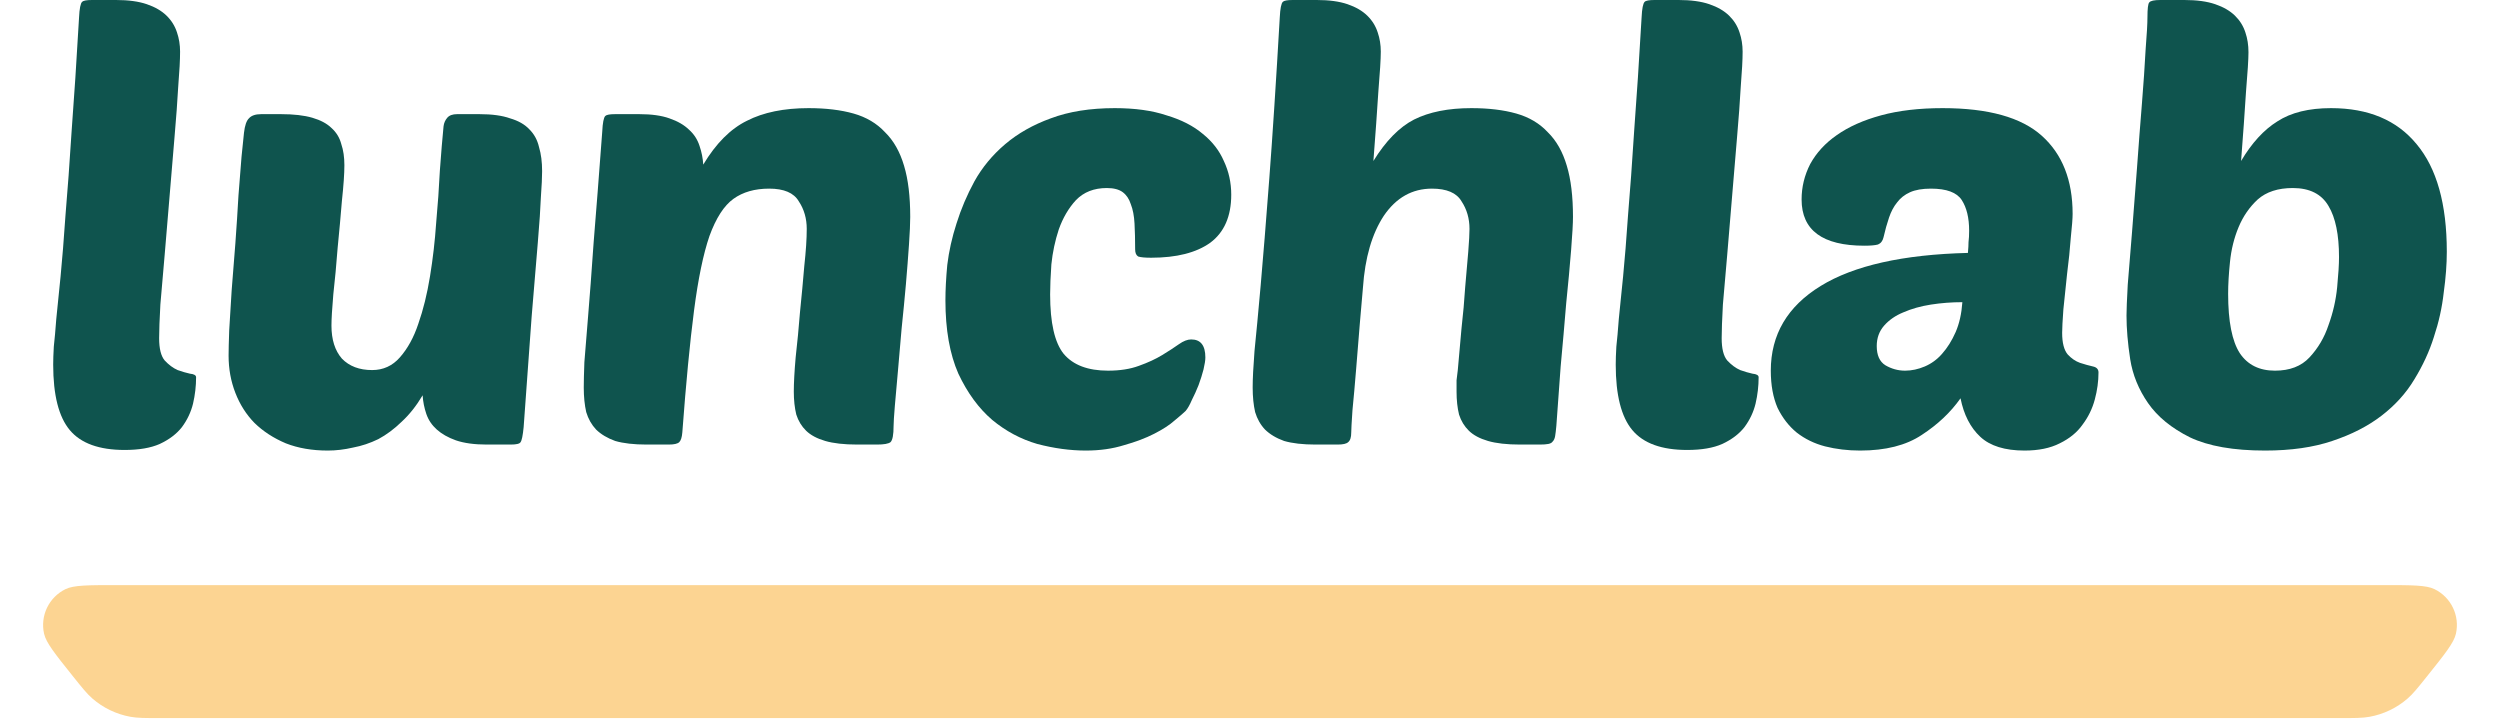
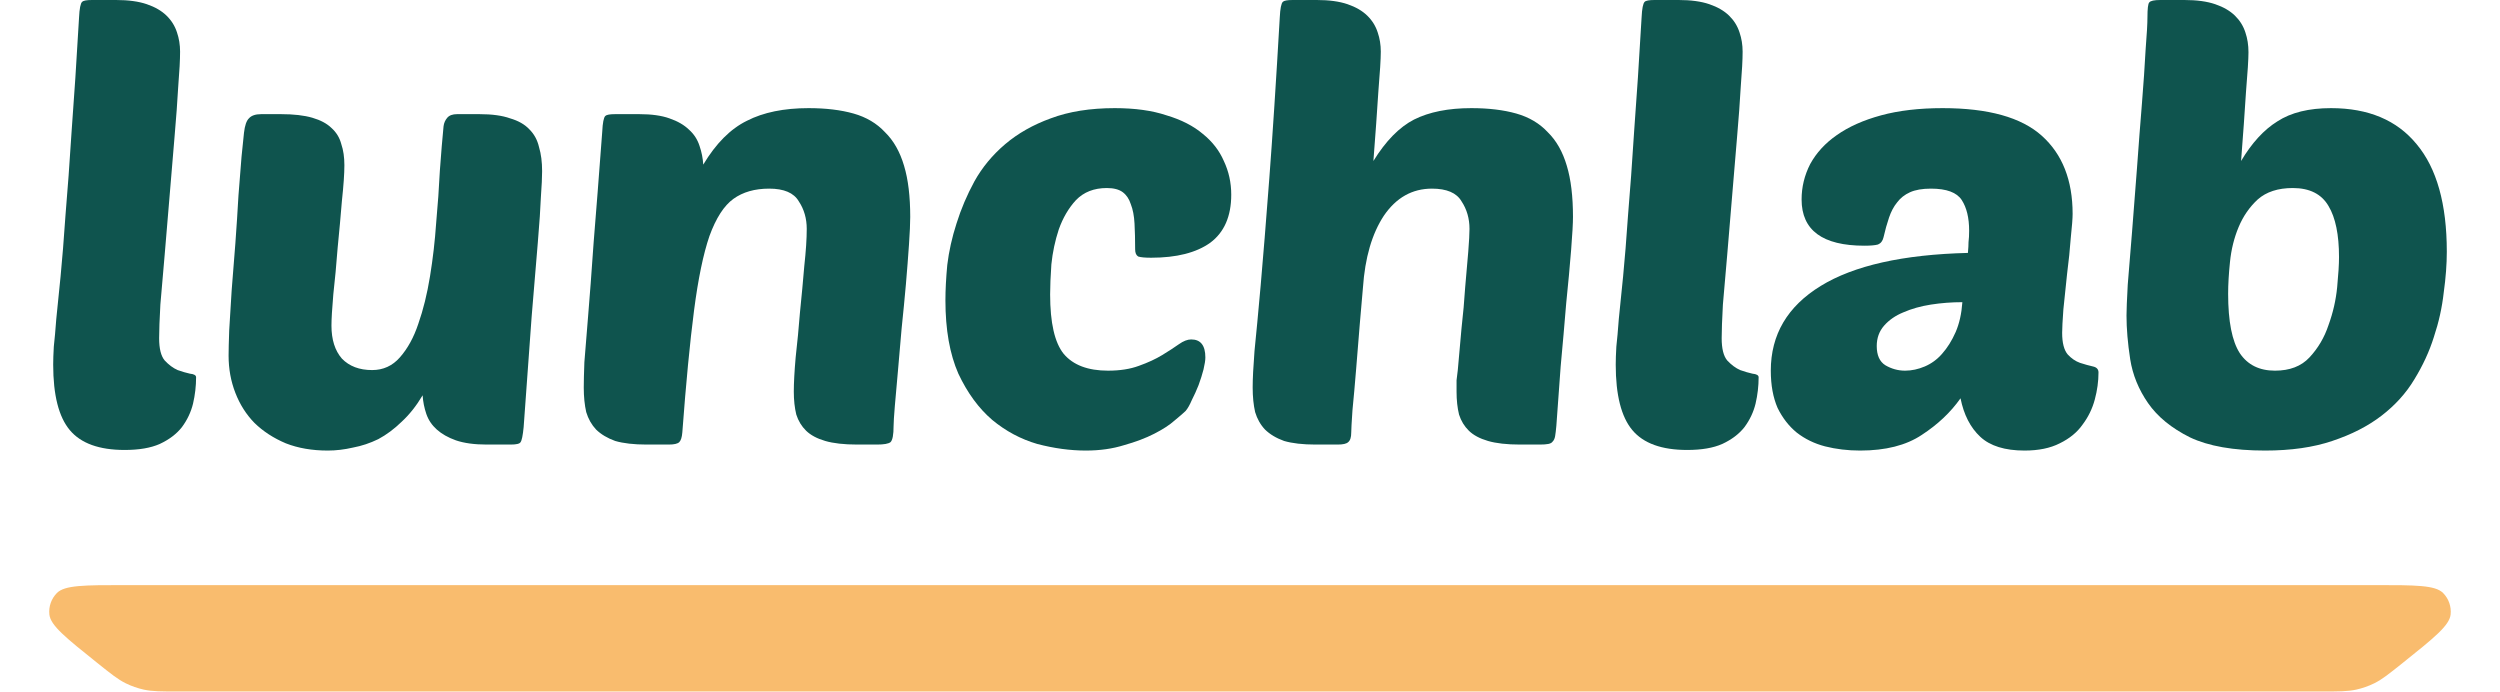
- <svg xmlns="http://www.w3.org/2000/svg" width="188" height="54" viewBox="0 0 188 54" fill="none">
+ <svg xmlns="http://www.w3.org/2000/svg" width="188" height="52" viewBox="0 0 188 52" fill="none">
  <path d="M9.373 33.837C7.459 33.837 6.084 33.34 5.251 32.346C4.417 31.352 4 29.711 4 27.422C4 27.061 4.015 26.609 4.046 26.067C4.108 25.525 4.17 24.832 4.232 23.989C4.324 23.115 4.432 22.046 4.556 20.781C4.679 19.516 4.803 17.98 4.926 16.173C5.081 14.366 5.235 12.243 5.39 9.803C5.575 7.364 5.76 4.533 5.945 1.31C5.976 0.648 6.054 0.256 6.177 0.136C6.27 0.045 6.517 0 6.918 0H8.725C9.651 0 10.423 0.105 11.041 0.316C11.658 0.527 12.152 0.813 12.523 1.175C12.894 1.536 13.156 1.958 13.31 2.44C13.465 2.891 13.542 3.373 13.542 3.885C13.542 4.488 13.496 5.361 13.403 6.505C13.341 7.62 13.249 8.885 13.125 10.3C13.002 11.716 12.878 13.191 12.755 14.727C12.631 16.264 12.508 17.739 12.384 19.155C12.261 20.54 12.152 21.79 12.06 22.904C11.998 24.019 11.967 24.862 11.967 25.434C11.967 26.217 12.106 26.775 12.384 27.106C12.693 27.437 13.017 27.678 13.357 27.829C13.697 27.949 14.005 28.04 14.283 28.1C14.592 28.13 14.746 28.22 14.746 28.371C14.746 29.033 14.669 29.696 14.515 30.359C14.36 30.991 14.082 31.578 13.681 32.12C13.28 32.633 12.724 33.054 12.014 33.385C11.334 33.687 10.454 33.837 9.373 33.837Z" fill="#0F544E" />
  <path d="M25.898 12.424C25.898 13.056 25.837 13.944 25.713 15.089C25.62 16.233 25.512 17.423 25.389 18.658C25.296 19.893 25.188 21.052 25.065 22.137C24.972 23.221 24.926 24.004 24.926 24.486C24.926 25.54 25.188 26.368 25.713 26.97C26.269 27.543 27.026 27.829 27.983 27.829C28.817 27.829 29.512 27.512 30.067 26.88C30.654 26.217 31.117 25.374 31.457 24.35C31.828 23.296 32.121 22.106 32.337 20.781C32.553 19.456 32.708 18.116 32.8 16.761C32.924 15.405 33.016 14.095 33.078 12.83C33.171 11.535 33.264 10.421 33.356 9.487C33.387 9.246 33.48 9.035 33.634 8.855C33.788 8.674 34.035 8.584 34.375 8.584H36.043C37 8.584 37.772 8.689 38.359 8.9C38.976 9.08 39.455 9.352 39.795 9.713C40.165 10.074 40.412 10.526 40.536 11.068C40.69 11.58 40.767 12.183 40.767 12.875C40.767 13.327 40.736 13.975 40.675 14.818C40.644 15.631 40.567 16.776 40.443 18.251C40.32 19.697 40.165 21.549 39.98 23.808C39.826 26.037 39.625 28.808 39.378 32.12C39.316 32.753 39.239 33.129 39.146 33.25C39.084 33.37 38.837 33.431 38.405 33.431H36.599C35.672 33.431 34.9 33.325 34.282 33.114C33.696 32.904 33.217 32.633 32.847 32.301C32.476 31.97 32.214 31.578 32.059 31.127C31.905 30.675 31.812 30.208 31.781 29.726C31.318 30.509 30.793 31.172 30.206 31.714C29.65 32.256 29.064 32.693 28.446 33.024C27.828 33.325 27.195 33.536 26.547 33.657C25.898 33.807 25.265 33.882 24.648 33.882C23.474 33.882 22.424 33.702 21.498 33.34C20.572 32.949 19.784 32.437 19.136 31.804C18.518 31.172 18.039 30.419 17.7 29.545C17.36 28.672 17.19 27.738 17.19 26.744C17.19 26.353 17.206 25.721 17.236 24.847C17.298 23.944 17.36 22.935 17.422 21.82C17.514 20.706 17.607 19.531 17.7 18.297C17.792 17.032 17.869 15.842 17.931 14.727C18.024 13.613 18.101 12.634 18.163 11.791C18.256 10.948 18.317 10.345 18.348 9.984C18.41 9.442 18.534 9.08 18.719 8.9C18.904 8.689 19.213 8.584 19.645 8.584H21.127C22.085 8.584 22.872 8.674 23.49 8.855C24.107 9.035 24.586 9.291 24.926 9.623C25.296 9.954 25.543 10.361 25.667 10.842C25.821 11.294 25.898 11.821 25.898 12.424Z" fill="#0F544E" />
  <path d="M59.694 29.455C59.694 28.793 59.741 27.934 59.833 26.88C59.957 25.796 60.065 24.666 60.158 23.492C60.281 22.287 60.389 21.128 60.482 20.013C60.605 18.899 60.667 17.965 60.667 17.212C60.667 16.429 60.467 15.736 60.065 15.134C59.694 14.502 58.953 14.185 57.842 14.185C56.761 14.185 55.865 14.441 55.155 14.953C54.445 15.465 53.843 16.399 53.349 17.754C52.885 19.11 52.499 20.977 52.191 23.356C51.882 25.735 51.588 28.793 51.31 32.527C51.28 32.889 51.202 33.129 51.079 33.25C50.955 33.37 50.693 33.431 50.291 33.431H48.624C47.666 33.431 46.879 33.34 46.261 33.16C45.675 32.949 45.196 32.663 44.825 32.301C44.486 31.94 44.239 31.503 44.084 30.991C43.961 30.449 43.899 29.831 43.899 29.139C43.899 28.687 43.915 28.055 43.945 27.241C44.007 26.398 44.1 25.254 44.223 23.808C44.347 22.332 44.486 20.48 44.64 18.251C44.825 15.992 45.042 13.207 45.289 9.894C45.32 9.231 45.397 8.84 45.52 8.719C45.613 8.629 45.86 8.584 46.261 8.584H48.068C48.994 8.584 49.751 8.689 50.338 8.9C50.955 9.111 51.449 9.397 51.82 9.758C52.191 10.089 52.453 10.496 52.607 10.978C52.762 11.43 52.855 11.896 52.885 12.378C53.843 10.782 54.939 9.683 56.174 9.08C57.409 8.448 58.953 8.132 60.806 8.132C62.103 8.132 63.23 8.267 64.188 8.538C65.145 8.809 65.932 9.276 66.55 9.939C67.198 10.571 67.677 11.415 67.986 12.469C68.295 13.493 68.449 14.773 68.449 16.309C68.449 16.791 68.418 17.483 68.356 18.387C68.295 19.29 68.218 20.284 68.125 21.369C68.032 22.423 67.924 23.537 67.801 24.712C67.708 25.856 67.615 26.925 67.523 27.919C67.43 28.913 67.353 29.786 67.291 30.539C67.229 31.292 67.198 31.789 67.198 32.03C67.198 32.693 67.121 33.099 66.967 33.25C66.812 33.37 66.473 33.431 65.948 33.431H64.466C63.477 33.431 62.674 33.34 62.057 33.16C61.439 32.979 60.961 32.723 60.621 32.392C60.281 32.06 60.034 31.654 59.88 31.172C59.756 30.66 59.694 30.087 59.694 29.455Z" fill="#0F544E" />
  <path d="M83.325 27.874C84.22 27.874 84.992 27.753 85.641 27.512C86.32 27.271 86.907 27 87.401 26.699C87.895 26.398 88.312 26.127 88.651 25.886C88.991 25.645 89.3 25.525 89.578 25.525C90.288 25.525 90.643 25.977 90.643 26.88C90.643 27.091 90.597 27.392 90.504 27.784C90.412 28.145 90.288 28.537 90.134 28.958C89.979 29.35 89.809 29.726 89.624 30.087C89.47 30.449 89.315 30.72 89.161 30.901C89.007 31.051 88.729 31.292 88.327 31.623C87.957 31.955 87.447 32.286 86.799 32.617C86.15 32.949 85.394 33.235 84.529 33.476C83.664 33.747 82.707 33.882 81.657 33.882C80.484 33.882 79.264 33.717 77.998 33.385C76.762 33.024 75.635 32.422 74.616 31.578C73.597 30.705 72.748 29.545 72.069 28.1C71.42 26.624 71.096 24.787 71.096 22.588C71.096 21.805 71.142 20.917 71.235 19.923C71.358 18.899 71.59 17.86 71.93 16.806C72.269 15.721 72.717 14.667 73.273 13.643C73.86 12.589 74.632 11.655 75.589 10.842C76.546 10.029 77.689 9.382 79.017 8.9C80.376 8.388 81.981 8.132 83.834 8.132C85.347 8.132 86.644 8.312 87.725 8.674C88.837 9.005 89.748 9.472 90.458 10.074C91.168 10.647 91.693 11.324 92.033 12.107C92.403 12.89 92.589 13.734 92.589 14.637C92.589 16.264 92.064 17.468 91.014 18.251C89.964 19.004 88.482 19.381 86.567 19.381C86.104 19.381 85.779 19.351 85.594 19.29C85.44 19.2 85.363 19.019 85.363 18.748C85.363 18.025 85.347 17.378 85.316 16.806C85.285 16.233 85.193 15.752 85.038 15.36C84.915 14.969 84.714 14.667 84.436 14.457C84.158 14.246 83.757 14.14 83.232 14.14C82.275 14.14 81.503 14.441 80.916 15.044C80.36 15.646 79.928 16.384 79.619 17.257C79.341 18.101 79.156 18.974 79.063 19.878C79.001 20.781 78.97 21.534 78.97 22.137C78.97 24.275 79.31 25.766 79.989 26.609C80.7 27.452 81.811 27.874 83.325 27.874Z" fill="#0F544E" />
  <path d="M109.626 27.829C109.719 26.835 109.811 25.796 109.904 24.712C110.027 23.627 110.12 22.588 110.182 21.594C110.274 20.601 110.352 19.712 110.413 18.929C110.475 18.146 110.506 17.574 110.506 17.212C110.506 16.429 110.305 15.736 109.904 15.134C109.533 14.502 108.792 14.185 107.681 14.185C106.198 14.185 104.994 14.863 104.068 16.218C103.172 17.574 102.647 19.381 102.493 21.64C102.431 22.272 102.354 23.16 102.261 24.305C102.168 25.419 102.076 26.564 101.983 27.738C101.89 28.883 101.798 29.922 101.705 30.855C101.643 31.759 101.613 32.316 101.613 32.527C101.613 32.889 101.535 33.129 101.381 33.25C101.257 33.37 100.995 33.431 100.593 33.431H98.926C97.969 33.431 97.181 33.34 96.564 33.16C95.977 32.949 95.498 32.663 95.128 32.301C94.788 31.94 94.541 31.503 94.386 30.991C94.263 30.449 94.201 29.831 94.201 29.139C94.201 28.476 94.248 27.558 94.34 26.383C94.464 25.178 94.618 23.537 94.803 21.459C94.989 19.351 95.205 16.67 95.452 13.417C95.699 10.165 95.961 6.129 96.239 1.31C96.27 0.648 96.347 0.256 96.471 0.136C96.564 0.045 96.811 0 97.212 0H99.019C99.945 0 100.717 0.105 101.335 0.316C101.952 0.527 102.446 0.813 102.817 1.175C103.187 1.536 103.45 1.958 103.604 2.44C103.759 2.891 103.836 3.373 103.836 3.885C103.836 4.427 103.774 5.436 103.651 6.912C103.558 8.388 103.434 10.12 103.28 12.107C104.206 10.601 105.226 9.562 106.337 8.99C107.48 8.418 108.916 8.132 110.645 8.132C111.942 8.132 113.069 8.267 114.026 8.538C114.984 8.809 115.771 9.276 116.389 9.939C117.037 10.571 117.516 11.415 117.825 12.469C118.134 13.493 118.288 14.773 118.288 16.309C118.288 16.791 118.242 17.619 118.149 18.793C118.056 19.968 117.933 21.308 117.778 22.814C117.655 24.32 117.516 25.901 117.362 27.558C117.238 29.184 117.13 30.675 117.037 32.03C117.006 32.361 116.976 32.617 116.945 32.798C116.914 32.979 116.852 33.114 116.759 33.205C116.698 33.295 116.59 33.355 116.435 33.385C116.281 33.416 116.065 33.431 115.787 33.431H114.304C113.316 33.431 112.513 33.34 111.896 33.16C111.278 32.979 110.799 32.723 110.46 32.392C110.12 32.06 109.873 31.654 109.719 31.172C109.595 30.66 109.533 30.087 109.533 29.455C109.533 29.154 109.533 28.868 109.533 28.597C109.564 28.326 109.595 28.07 109.626 27.829Z" fill="#0F544E" />
  <path d="M126.876 33.837C124.961 33.837 123.587 33.34 122.753 32.346C121.919 31.352 121.503 29.711 121.503 27.422C121.503 27.061 121.518 26.609 121.549 26.067C121.611 25.525 121.672 24.832 121.734 23.989C121.827 23.115 121.935 22.046 122.058 20.781C122.182 19.516 122.305 17.98 122.429 16.173C122.583 14.366 122.738 12.243 122.892 9.803C123.077 7.364 123.263 4.533 123.448 1.31C123.479 0.648 123.556 0.256 123.68 0.136C123.772 0.045 124.019 0 124.421 0H126.227C127.154 0 127.926 0.105 128.543 0.316C129.161 0.527 129.655 0.813 130.026 1.175C130.396 1.536 130.659 1.958 130.813 2.44C130.967 2.891 131.045 3.373 131.045 3.885C131.045 4.488 130.998 5.361 130.906 6.505C130.844 7.62 130.751 8.885 130.628 10.3C130.504 11.716 130.381 13.191 130.257 14.727C130.134 16.264 130.01 17.739 129.887 19.155C129.763 20.54 129.655 21.79 129.562 22.904C129.501 24.019 129.47 24.862 129.47 25.434C129.47 26.217 129.609 26.775 129.887 27.106C130.195 27.437 130.52 27.678 130.859 27.829C131.199 27.949 131.508 28.04 131.786 28.1C132.095 28.13 132.249 28.22 132.249 28.371C132.249 29.033 132.172 29.696 132.017 30.359C131.863 30.991 131.585 31.578 131.184 32.12C130.782 32.633 130.226 33.054 129.516 33.385C128.837 33.687 127.957 33.837 126.876 33.837Z" fill="#0F544E" />
  <path d="M133.164 27.874C133.164 25.163 134.415 23.04 136.916 21.504C139.417 19.968 143.108 19.14 147.987 19.019C148.018 18.688 148.033 18.417 148.033 18.206C148.064 17.965 148.079 17.679 148.079 17.348C148.079 16.384 147.894 15.616 147.524 15.044C147.153 14.472 146.381 14.185 145.208 14.185C144.559 14.185 144.034 14.276 143.633 14.457C143.231 14.637 142.907 14.893 142.66 15.225C142.413 15.526 142.212 15.902 142.058 16.354C141.903 16.806 141.764 17.303 141.641 17.845C141.579 18.116 141.44 18.297 141.224 18.387C141.008 18.447 140.668 18.477 140.205 18.477C137.055 18.477 135.48 17.318 135.48 14.999C135.48 14.065 135.696 13.177 136.129 12.333C136.592 11.49 137.256 10.767 138.12 10.165C139.016 9.532 140.128 9.035 141.456 8.674C142.783 8.312 144.327 8.132 146.088 8.132C149.515 8.132 152.001 8.824 153.545 10.21C155.089 11.595 155.861 13.553 155.861 16.083C155.861 16.414 155.815 17.017 155.722 17.89C155.661 18.733 155.568 19.637 155.444 20.601C155.352 21.534 155.259 22.423 155.166 23.266C155.105 24.109 155.074 24.697 155.074 25.028C155.074 25.781 155.213 26.323 155.491 26.654C155.769 26.955 156.077 27.166 156.417 27.287C156.788 27.407 157.112 27.497 157.39 27.558C157.668 27.618 157.807 27.768 157.807 28.009C157.807 28.672 157.714 29.35 157.529 30.042C157.344 30.735 157.035 31.367 156.602 31.94C156.201 32.512 155.63 32.979 154.889 33.34C154.178 33.702 153.298 33.882 152.248 33.882C150.766 33.882 149.654 33.536 148.913 32.843C148.172 32.151 147.678 31.187 147.431 29.952C146.69 31.006 145.717 31.925 144.513 32.708C143.339 33.491 141.795 33.882 139.881 33.882C138.954 33.882 138.074 33.777 137.24 33.566C136.437 33.355 135.727 33.009 135.11 32.527C134.523 32.045 134.044 31.428 133.674 30.675C133.334 29.892 133.164 28.958 133.164 27.874ZM147.57 22.724C146.767 22.724 145.98 22.784 145.208 22.904C144.436 23.025 143.741 23.221 143.123 23.492C142.536 23.733 142.058 24.064 141.687 24.486C141.317 24.907 141.131 25.419 141.131 26.022C141.131 26.714 141.347 27.196 141.78 27.467C142.243 27.738 142.737 27.874 143.262 27.874C143.756 27.874 144.25 27.768 144.744 27.558C145.238 27.347 145.671 27.031 146.041 26.609C146.443 26.157 146.782 25.615 147.06 24.983C147.338 24.35 147.508 23.597 147.57 22.724Z" fill="#0F544E" />
  <path d="M170.335 33.882C167.958 33.882 166.074 33.551 164.684 32.889C163.295 32.196 162.245 31.337 161.534 30.313C160.824 29.289 160.376 28.19 160.191 27.015C160.006 25.811 159.913 24.712 159.913 23.718C159.913 23.326 159.944 22.558 160.006 21.414C160.099 20.269 160.207 18.944 160.33 17.438C160.454 15.932 160.577 14.336 160.701 12.649C160.824 10.933 160.948 9.321 161.071 7.816C161.195 6.28 161.287 4.924 161.349 3.75C161.442 2.575 161.488 1.762 161.488 1.31C161.488 0.648 161.534 0.271 161.627 0.181C161.72 0.06 161.998 0 162.461 0H164.267C165.194 0 165.966 0.105 166.583 0.316C167.201 0.527 167.695 0.813 168.066 1.175C168.436 1.536 168.699 1.958 168.853 2.44C169.008 2.891 169.085 3.388 169.085 3.93C169.085 4.442 169.023 5.436 168.899 6.912C168.807 8.388 168.683 10.12 168.529 12.107C169.332 10.752 170.243 9.758 171.262 9.126C172.281 8.463 173.624 8.132 175.292 8.132C178.102 8.132 180.248 9.035 181.73 10.842C183.243 12.649 184 15.345 184 18.929C184 19.863 183.923 20.887 183.768 22.001C183.645 23.115 183.398 24.23 183.027 25.344C182.688 26.428 182.194 27.497 181.545 28.552C180.927 29.576 180.109 30.479 179.09 31.262C178.071 32.045 176.836 32.678 175.384 33.16C173.964 33.641 172.281 33.882 170.335 33.882ZM172.42 14.14C171.308 14.14 170.428 14.426 169.78 14.999C169.162 15.571 168.683 16.264 168.344 17.077C168.004 17.89 167.788 18.763 167.695 19.697C167.602 20.601 167.556 21.399 167.556 22.091C167.556 24.169 167.85 25.66 168.436 26.564C169.023 27.437 169.903 27.874 171.077 27.874C172.188 27.874 173.053 27.543 173.671 26.88C174.319 26.187 174.798 25.374 175.106 24.441C175.446 23.507 175.662 22.558 175.755 21.594C175.848 20.631 175.894 19.878 175.894 19.335C175.894 17.649 175.631 16.369 175.106 15.495C174.581 14.592 173.686 14.14 172.42 14.14Z" fill="#0F544E" />
-   <path d="M5.472 50.84C4.136 49.17 3.468 48.334 3.315 47.66C3.009 46.302 3.677 44.912 4.929 44.302C5.551 44 6.62 44 8.759 44H179.241C181.38 44 182.449 44 183.071 44.302C184.323 44.912 184.991 46.302 184.685 47.66C184.532 48.334 183.864 49.17 182.528 50.84V50.84C181.817 51.728 181.462 52.173 181.052 52.529C180.24 53.235 179.253 53.709 178.195 53.902C177.66 54 177.091 54 175.953 54H12.047C10.909 54 10.34 54 9.805 53.902C8.747 53.709 7.76 53.235 6.948 52.529C6.538 52.173 6.183 51.728 5.472 50.84V50.84Z" fill="#FCD492" />
+   <path d="M7.304 49.843C4.969 47.975 3.801 47.041 3.713 46.212C3.649 45.614 3.858 45.019 4.281 44.592C4.868 44 6.363 44 9.353 44H178.647C181.637 44 183.132 44 183.719 44.592C184.142 45.019 184.351 45.614 184.287 46.212C184.199 47.041 183.031 47.975 180.696 49.843V49.843C179.656 50.675 179.135 51.092 178.552 51.38C178.116 51.595 177.656 51.756 177.182 51.861C176.546 52 175.88 52 174.547 52H13.453C12.12 52 11.454 52 10.818 51.861C10.344 51.756 9.884 51.595 9.448 51.38C8.865 51.092 8.344 50.675 7.304 49.843V49.843Z" fill="#F9BC6E" />
</svg>
